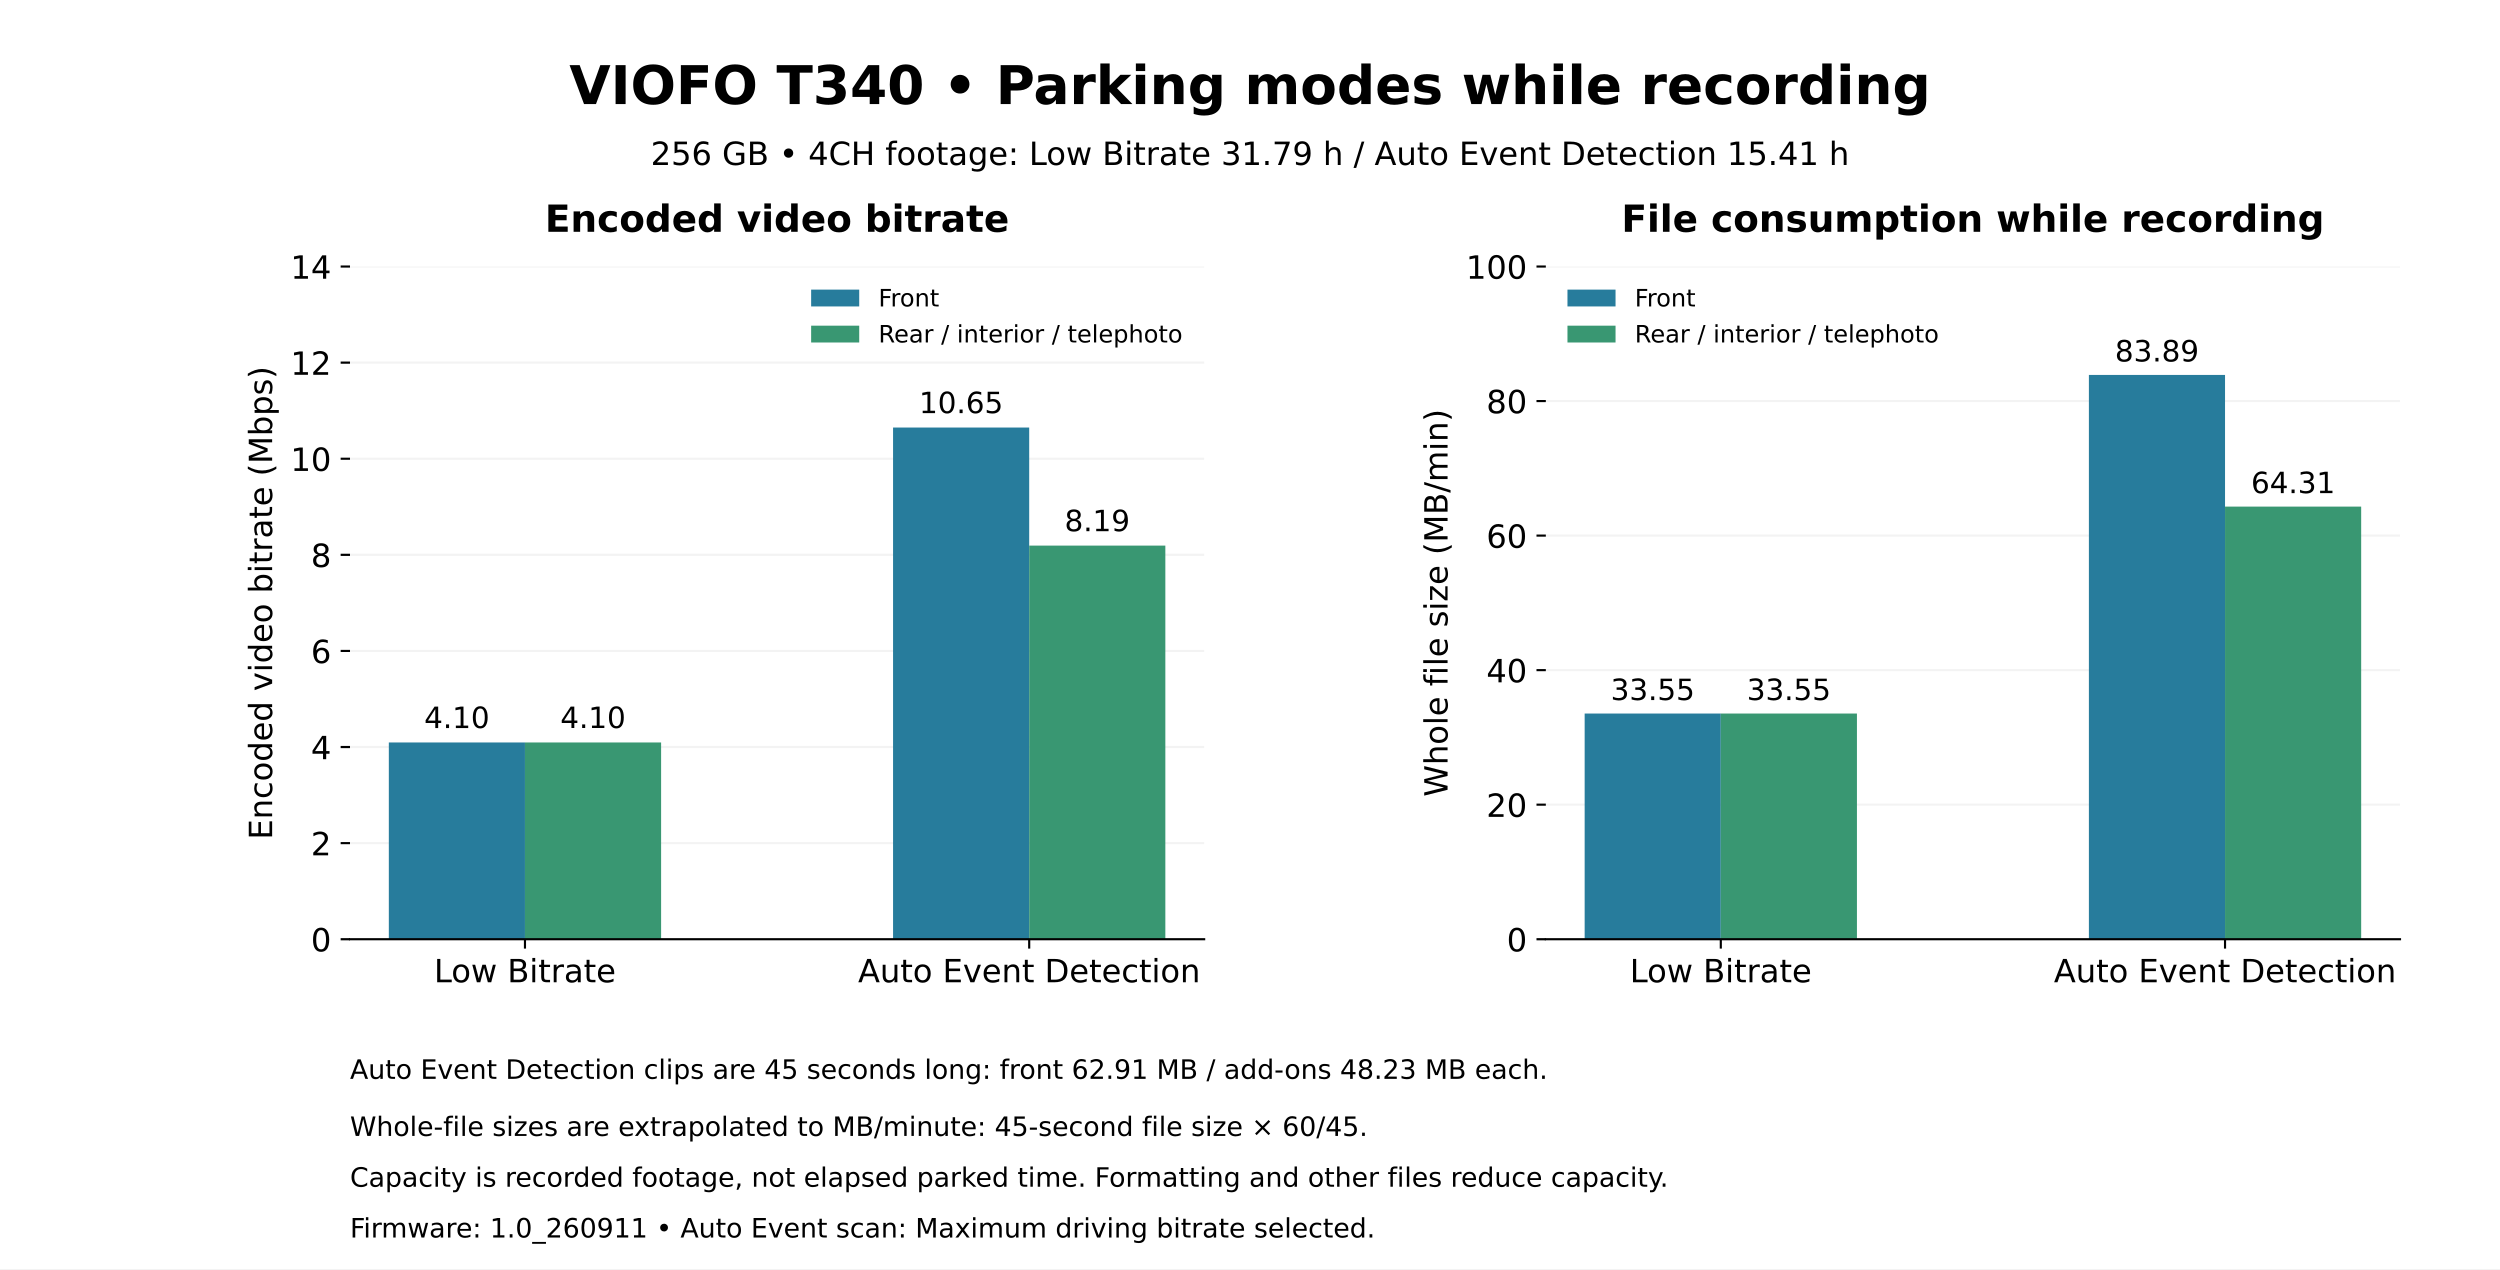
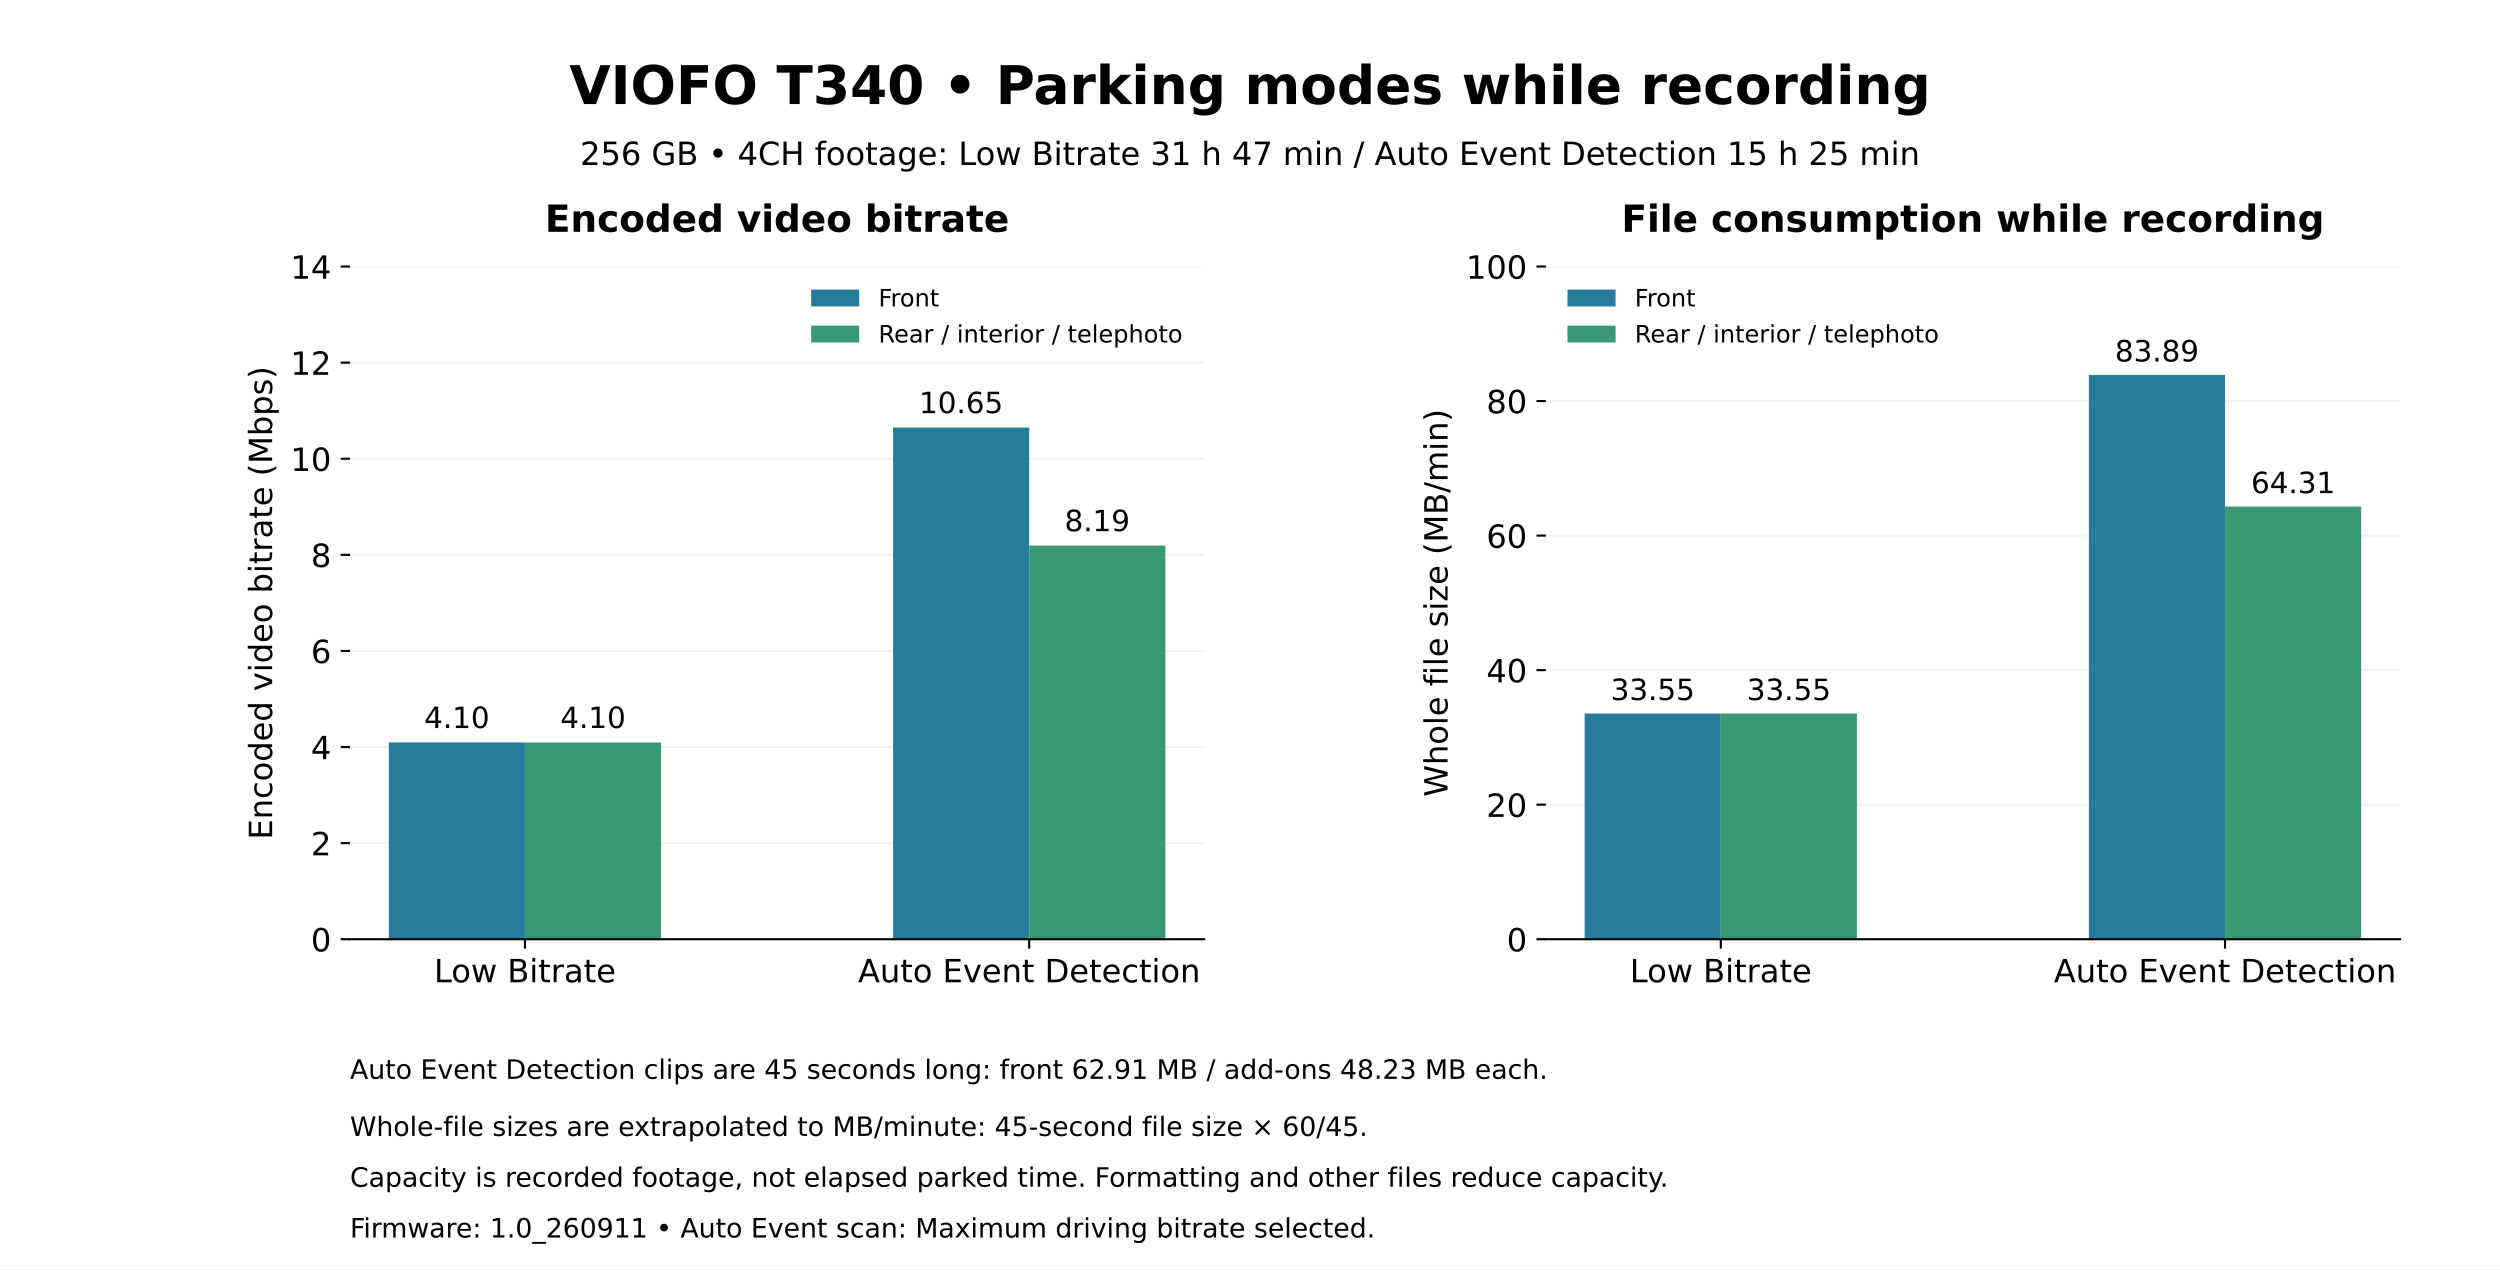
<svg xmlns="http://www.w3.org/2000/svg" xmlns:xlink="http://www.w3.org/1999/xlink" width="936pt" height="475.2pt" viewBox="0 0 936 475.2" version="1.1">
  <defs>
    <style type="text/css">*{stroke-linejoin: round; stroke-linecap: butt}</style>
  </defs>
  <g id="figure_1">
    <g id="patch_1">
      <path d="M 0 475.2 L 936 475.2 L 936 0 L 0 0 z " style="fill: #ffffff" />
    </g>
    <g id="axes_1">
      <g id="patch_2">
        <path d="M 131.04 351.648 L 450.84 351.648 L 450.84 99.792 L 131.04 99.792 z " style="fill: #ffffff" />
      </g>
      <g id="matplotlib.axis_1">
        <g id="xtick_1">
          <g id="line2d_1">
            <defs>
-               <path id="mcb8193b33c" d="M 0 0 L 0 3.5 " style="stroke: #000000; stroke-width: 0.8" />
+               <path id="m554a5c58e3" d="M 0 0 L 0 3.5 " style="stroke: #000000; stroke-width: 0.8" />
            </defs>
            <g>
-               <use xlink:href="#mcb8193b33c" x="196.548" y="351.648" style="stroke: #000000; stroke-width: 0.8" />
+               <use xlink:href="#m554a5c58e3" x="196.548" y="351.648" style="stroke: #000000; stroke-width: 0.8" />
            </g>
          </g>
          <g id="text_1">
            <text style="font-size: 12px; font-family: 'DejaVu Sans'; text-anchor: middle" x="196.548" y="367.766" transform="rotate(-0 196.548 367.7661)">Low Bitrate</text>
          </g>
        </g>
        <g id="xtick_2">
          <g id="line2d_2">
            <g>
-               <use xlink:href="#mcb8193b33c" x="385.332" y="351.648" style="stroke: #000000; stroke-width: 0.8" />
+               <use xlink:href="#m554a5c58e3" x="385.332" y="351.648" style="stroke: #000000; stroke-width: 0.8" />
            </g>
          </g>
          <g id="text_2">
            <text style="font-size: 12px; font-family: 'DejaVu Sans'; text-anchor: middle" x="385.332" y="367.766" transform="rotate(-0 385.332 367.7661)">Auto Event Detection</text>
          </g>
        </g>
      </g>
      <g id="matplotlib.axis_2">
        <g id="ytick_1">
          <g id="line2d_3">
-             <path d="M 131.04 351.648 L 450.84 351.648 " clip-path="url(#pc3b663faa5)" style="fill: none; stroke: #b0b0b0; stroke-opacity: 0.16; stroke-width: 0.8; stroke-linecap: square" />
+             <path d="M 131.04 351.648 L 450.84 351.648 " clip-path="url(#p5f983e5bab)" style="fill: none; stroke: #b0b0b0; stroke-opacity: 0.16; stroke-width: 0.8; stroke-linecap: square" />
          </g>
          <g id="line2d_4">
            <defs>
-               <path id="m81f1b385c8" d="M 0 0 L -3.5 0 " style="stroke: #000000; stroke-width: 0.8" />
+               <path id="m8cc8bfbf74" d="M 0 0 L -3.5 0 " style="stroke: #000000; stroke-width: 0.8" />
            </defs>
            <g>
-               <use xlink:href="#m81f1b385c8" x="131.04" y="351.648" style="stroke: #000000; stroke-width: 0.8" />
+               <use xlink:href="#m8cc8bfbf74" x="131.04" y="351.648" style="stroke: #000000; stroke-width: 0.8" />
            </g>
          </g>
          <g id="text_3">
            <text style="font-size: 12px; font-family: 'DejaVu Sans'; text-anchor: end" x="124.04" y="356.207" transform="rotate(-0 124.04 356.2066)">0</text>
          </g>
        </g>
        <g id="ytick_2">
          <g id="line2d_5">
-             <path d="M 131.04 315.669 L 450.84 315.669 " clip-path="url(#pc3b663faa5)" style="fill: none; stroke: #b0b0b0; stroke-opacity: 0.16; stroke-width: 0.8; stroke-linecap: square" />
+             <path d="M 131.04 315.669 L 450.84 315.669 " clip-path="url(#p5f983e5bab)" style="fill: none; stroke: #b0b0b0; stroke-opacity: 0.16; stroke-width: 0.8; stroke-linecap: square" />
          </g>
          <g id="line2d_6">
            <g>
-               <use xlink:href="#m81f1b385c8" x="131.04" y="315.669" style="stroke: #000000; stroke-width: 0.8" />
+               <use xlink:href="#m8cc8bfbf74" x="131.04" y="315.669" style="stroke: #000000; stroke-width: 0.8" />
            </g>
          </g>
          <g id="text_4">
            <text style="font-size: 12px; font-family: 'DejaVu Sans'; text-anchor: end" x="124.04" y="320.227" transform="rotate(-0 124.04 320.2272)">2</text>
          </g>
        </g>
        <g id="ytick_3">
          <g id="line2d_7">
-             <path d="M 131.04 279.689 L 450.84 279.689 " clip-path="url(#pc3b663faa5)" style="fill: none; stroke: #b0b0b0; stroke-opacity: 0.16; stroke-width: 0.8; stroke-linecap: square" />
+             <path d="M 131.04 279.689 L 450.84 279.689 " clip-path="url(#p5f983e5bab)" style="fill: none; stroke: #b0b0b0; stroke-opacity: 0.16; stroke-width: 0.8; stroke-linecap: square" />
          </g>
          <g id="line2d_8">
            <g>
-               <use xlink:href="#m81f1b385c8" x="131.04" y="279.689" style="stroke: #000000; stroke-width: 0.8" />
+               <use xlink:href="#m8cc8bfbf74" x="131.04" y="279.689" style="stroke: #000000; stroke-width: 0.8" />
            </g>
          </g>
          <g id="text_5">
            <text style="font-size: 12px; font-family: 'DejaVu Sans'; text-anchor: end" x="124.04" y="284.248" transform="rotate(-0 124.04 284.2477)">4</text>
          </g>
        </g>
        <g id="ytick_4">
          <g id="line2d_9">
-             <path d="M 131.04 243.71 L 450.84 243.71 " clip-path="url(#pc3b663faa5)" style="fill: none; stroke: #b0b0b0; stroke-opacity: 0.16; stroke-width: 0.8; stroke-linecap: square" />
+             <path d="M 131.04 243.71 L 450.84 243.71 " clip-path="url(#p5f983e5bab)" style="fill: none; stroke: #b0b0b0; stroke-opacity: 0.16; stroke-width: 0.8; stroke-linecap: square" />
          </g>
          <g id="line2d_10">
            <g>
-               <use xlink:href="#m81f1b385c8" x="131.04" y="243.71" style="stroke: #000000; stroke-width: 0.8" />
+               <use xlink:href="#m8cc8bfbf74" x="131.04" y="243.71" style="stroke: #000000; stroke-width: 0.8" />
            </g>
          </g>
          <g id="text_6">
            <text style="font-size: 12px; font-family: 'DejaVu Sans'; text-anchor: end" x="124.04" y="248.268" transform="rotate(-0 124.04 248.2683)">6</text>
          </g>
        </g>
        <g id="ytick_5">
          <g id="line2d_11">
-             <path d="M 131.04 207.73 L 450.84 207.73 " clip-path="url(#pc3b663faa5)" style="fill: none; stroke: #b0b0b0; stroke-opacity: 0.16; stroke-width: 0.8; stroke-linecap: square" />
+             <path d="M 131.04 207.73 L 450.84 207.73 " clip-path="url(#p5f983e5bab)" style="fill: none; stroke: #b0b0b0; stroke-opacity: 0.16; stroke-width: 0.8; stroke-linecap: square" />
          </g>
          <g id="line2d_12">
            <g>
-               <use xlink:href="#m81f1b385c8" x="131.04" y="207.73" style="stroke: #000000; stroke-width: 0.8" />
+               <use xlink:href="#m8cc8bfbf74" x="131.04" y="207.73" style="stroke: #000000; stroke-width: 0.8" />
            </g>
          </g>
          <g id="text_7">
            <text style="font-size: 12px; font-family: 'DejaVu Sans'; text-anchor: end" x="124.04" y="212.289" transform="rotate(-0 124.04 212.2889)">8</text>
          </g>
        </g>
        <g id="ytick_6">
          <g id="line2d_13">
-             <path d="M 131.04 171.751 L 450.84 171.751 " clip-path="url(#pc3b663faa5)" style="fill: none; stroke: #b0b0b0; stroke-opacity: 0.16; stroke-width: 0.8; stroke-linecap: square" />
+             <path d="M 131.04 171.751 L 450.84 171.751 " clip-path="url(#p5f983e5bab)" style="fill: none; stroke: #b0b0b0; stroke-opacity: 0.16; stroke-width: 0.8; stroke-linecap: square" />
          </g>
          <g id="line2d_14">
            <g>
-               <use xlink:href="#m81f1b385c8" x="131.04" y="171.751" style="stroke: #000000; stroke-width: 0.8" />
+               <use xlink:href="#m8cc8bfbf74" x="131.04" y="171.751" style="stroke: #000000; stroke-width: 0.8" />
            </g>
          </g>
          <g id="text_8">
            <text style="font-size: 12px; font-family: 'DejaVu Sans'; text-anchor: end" x="124.04" y="176.309" transform="rotate(-0 124.04 176.3095)">10</text>
          </g>
        </g>
        <g id="ytick_7">
          <g id="line2d_15">
-             <path d="M 131.04 135.771 L 450.84 135.771 " clip-path="url(#pc3b663faa5)" style="fill: none; stroke: #b0b0b0; stroke-opacity: 0.16; stroke-width: 0.8; stroke-linecap: square" />
+             <path d="M 131.04 135.771 L 450.84 135.771 " clip-path="url(#p5f983e5bab)" style="fill: none; stroke: #b0b0b0; stroke-opacity: 0.16; stroke-width: 0.8; stroke-linecap: square" />
          </g>
          <g id="line2d_16">
            <g>
-               <use xlink:href="#m81f1b385c8" x="131.04" y="135.771" style="stroke: #000000; stroke-width: 0.8" />
+               <use xlink:href="#m8cc8bfbf74" x="131.04" y="135.771" style="stroke: #000000; stroke-width: 0.8" />
            </g>
          </g>
          <g id="text_9">
            <text style="font-size: 12px; font-family: 'DejaVu Sans'; text-anchor: end" x="124.04" y="140.33" transform="rotate(-0 124.04 140.33)">12</text>
          </g>
        </g>
        <g id="ytick_8">
          <g id="line2d_17">
-             <path d="M 131.04 99.792 L 450.84 99.792 " clip-path="url(#pc3b663faa5)" style="fill: none; stroke: #b0b0b0; stroke-opacity: 0.16; stroke-width: 0.8; stroke-linecap: square" />
+             <path d="M 131.04 99.792 L 450.84 99.792 " clip-path="url(#p5f983e5bab)" style="fill: none; stroke: #b0b0b0; stroke-opacity: 0.16; stroke-width: 0.8; stroke-linecap: square" />
          </g>
          <g id="line2d_18">
            <g>
-               <use xlink:href="#m81f1b385c8" x="131.04" y="99.792" style="stroke: #000000; stroke-width: 0.8" />
+               <use xlink:href="#m8cc8bfbf74" x="131.04" y="99.792" style="stroke: #000000; stroke-width: 0.8" />
            </g>
          </g>
          <g id="text_10">
            <text style="font-size: 12px; font-family: 'DejaVu Sans'; text-anchor: end" x="124.04" y="104.351" transform="rotate(-0 124.04 104.3506)">14</text>
          </g>
        </g>
        <g id="text_11">
          <text style="font-size: 12px; font-family: 'DejaVu Sans'; text-anchor: middle" x="101.887" y="225.72" transform="rotate(-90 101.8872 225.72)">Encoded video bitrate (Mbps)</text>
        </g>
      </g>
      <g id="patch_3">
-         <path d="M 145.576 351.648 L 196.548 351.648 L 196.548 277.976 L 145.576 277.976 z " clip-path="url(#pc3b663faa5)" style="fill: #277c9c" />
+         <path d="M 145.576 351.648 L 196.548 351.648 L 196.548 277.976 L 145.576 277.976 z " clip-path="url(#p5f983e5bab)" style="fill: #277c9c" />
      </g>
      <g id="patch_4">
-         <path d="M 334.36 351.648 L 385.332 351.648 L 385.332 160.08 L 334.36 160.08 z " clip-path="url(#pc3b663faa5)" style="fill: #277c9c" />
+         <path d="M 334.36 351.648 L 385.332 351.648 L 385.332 160.08 L 334.36 160.08 z " clip-path="url(#p5f983e5bab)" style="fill: #277c9c" />
      </g>
      <g id="patch_5">
-         <path d="M 196.548 351.648 L 247.52 351.648 L 247.52 277.972 L 196.548 277.972 z " clip-path="url(#pc3b663faa5)" style="fill: #399772" />
+         <path d="M 196.548 351.648 L 247.52 351.648 L 247.52 277.972 L 196.548 277.972 z " clip-path="url(#p5f983e5bab)" style="fill: #399772" />
      </g>
      <g id="patch_6">
-         <path d="M 385.332 351.648 L 436.304 351.648 L 436.304 204.281 L 385.332 204.281 z " clip-path="url(#pc3b663faa5)" style="fill: #399772" />
+         <path d="M 385.332 351.648 L 436.304 351.648 L 436.304 204.281 L 385.332 204.281 z " clip-path="url(#p5f983e5bab)" style="fill: #399772" />
      </g>
      <g id="patch_7">
        <path d="M 131.04 351.648 L 450.84 351.648 " style="fill: none; stroke: #000000; stroke-width: 0.8; stroke-linejoin: miter; stroke-linecap: square" />
      </g>
      <g id="text_12">
        <text style="font-size: 11px; font-family: 'DejaVu Sans'; text-anchor: middle" x="171.062" y="272.579" transform="rotate(-0 171.0622 272.5795)">4.10</text>
      </g>
      <g id="text_13">
        <text style="font-size: 11px; font-family: 'DejaVu Sans'; text-anchor: middle" x="359.846" y="154.683" transform="rotate(-0 359.8461 154.6829)">10.65</text>
      </g>
      <g id="text_14">
        <text style="font-size: 11px; font-family: 'DejaVu Sans'; text-anchor: middle" x="222.034" y="272.575" transform="rotate(-0 222.0339 272.5748)">4.10</text>
      </g>
      <g id="text_15">
        <text style="font-size: 11px; font-family: 'DejaVu Sans'; text-anchor: middle" x="410.818" y="198.884" transform="rotate(-0 410.8178 198.8843)">8.19</text>
      </g>
      <g id="text_16">
        <text style="font-weight: 700; font-size: 14px; font-family: 'DejaVu Sans'; text-anchor: middle" x="290.94" y="86.792" transform="rotate(-0 290.94 86.792)">Encoded video bitrate</text>
      </g>
      <g id="legend_1">
        <g id="patch_8">
          <path d="M 303.691 114.731 L 321.691 114.731 L 321.691 108.431 L 303.691 108.431 z " style="fill: #277c9c" />
        </g>
        <g id="text_17">
          <text style="font-size: 9px; font-family: 'DejaVu Sans'; text-anchor: start" x="328.891" y="114.731" transform="rotate(-0 328.8914 114.7306)">Front</text>
        </g>
        <g id="patch_9">
          <path d="M 303.691 128.231 L 321.691 128.231 L 321.691 121.931 L 303.691 121.931 z " style="fill: #399772" />
        </g>
        <g id="text_18">
          <text style="font-size: 9px; font-family: 'DejaVu Sans'; text-anchor: start" x="328.891" y="128.231" transform="rotate(-0 328.8914 128.2313)">Rear / interior / telephoto</text>
        </g>
      </g>
    </g>
    <g id="axes_2">
      <g id="patch_10">
        <path d="M 578.76 351.648 L 898.56 351.648 L 898.56 99.792 L 578.76 99.792 z " style="fill: #ffffff" />
      </g>
      <g id="matplotlib.axis_3">
        <g id="xtick_3">
          <g id="line2d_19">
            <g>
-               <use xlink:href="#mcb8193b33c" x="644.268" y="351.648" style="stroke: #000000; stroke-width: 0.8" />
+               <use xlink:href="#m554a5c58e3" x="644.268" y="351.648" style="stroke: #000000; stroke-width: 0.8" />
            </g>
          </g>
          <g id="text_19">
            <text style="font-size: 12px; font-family: 'DejaVu Sans'; text-anchor: middle" x="644.268" y="367.766" transform="rotate(-0 644.268 367.7661)">Low Bitrate</text>
          </g>
        </g>
        <g id="xtick_4">
          <g id="line2d_20">
            <g>
-               <use xlink:href="#mcb8193b33c" x="833.052" y="351.648" style="stroke: #000000; stroke-width: 0.8" />
+               <use xlink:href="#m554a5c58e3" x="833.052" y="351.648" style="stroke: #000000; stroke-width: 0.8" />
            </g>
          </g>
          <g id="text_20">
            <text style="font-size: 12px; font-family: 'DejaVu Sans'; text-anchor: middle" x="833.052" y="367.766" transform="rotate(-0 833.052 367.7661)">Auto Event Detection</text>
          </g>
        </g>
      </g>
      <g id="matplotlib.axis_4">
        <g id="ytick_9">
          <g id="line2d_21">
-             <path d="M 578.76 351.648 L 898.56 351.648 " clip-path="url(#pa426c93a91)" style="fill: none; stroke: #b0b0b0; stroke-opacity: 0.16; stroke-width: 0.8; stroke-linecap: square" />
+             <path d="M 578.76 351.648 L 898.56 351.648 " clip-path="url(#p5cb1234413)" style="fill: none; stroke: #b0b0b0; stroke-opacity: 0.16; stroke-width: 0.8; stroke-linecap: square" />
          </g>
          <g id="line2d_22">
            <g>
-               <use xlink:href="#m81f1b385c8" x="578.76" y="351.648" style="stroke: #000000; stroke-width: 0.8" />
+               <use xlink:href="#m8cc8bfbf74" x="578.76" y="351.648" style="stroke: #000000; stroke-width: 0.8" />
            </g>
          </g>
          <g id="text_21">
            <text style="font-size: 12px; font-family: 'DejaVu Sans'; text-anchor: end" x="571.76" y="356.207" transform="rotate(-0 571.76 356.2066)">0</text>
          </g>
        </g>
        <g id="ytick_10">
          <g id="line2d_23">
-             <path d="M 578.76 301.277 L 898.56 301.277 " clip-path="url(#pa426c93a91)" style="fill: none; stroke: #b0b0b0; stroke-opacity: 0.16; stroke-width: 0.8; stroke-linecap: square" />
+             <path d="M 578.76 301.277 L 898.56 301.277 " clip-path="url(#p5cb1234413)" style="fill: none; stroke: #b0b0b0; stroke-opacity: 0.16; stroke-width: 0.8; stroke-linecap: square" />
          </g>
          <g id="line2d_24">
            <g>
-               <use xlink:href="#m81f1b385c8" x="578.76" y="301.277" style="stroke: #000000; stroke-width: 0.8" />
+               <use xlink:href="#m8cc8bfbf74" x="578.76" y="301.277" style="stroke: #000000; stroke-width: 0.8" />
            </g>
          </g>
          <g id="text_22">
            <text style="font-size: 12px; font-family: 'DejaVu Sans'; text-anchor: end" x="571.76" y="305.835" transform="rotate(-0 571.76 305.8354)">20</text>
          </g>
        </g>
        <g id="ytick_11">
          <g id="line2d_25">
-             <path d="M 578.76 250.906 L 898.56 250.906 " clip-path="url(#pa426c93a91)" style="fill: none; stroke: #b0b0b0; stroke-opacity: 0.16; stroke-width: 0.8; stroke-linecap: square" />
+             <path d="M 578.76 250.906 L 898.56 250.906 " clip-path="url(#p5cb1234413)" style="fill: none; stroke: #b0b0b0; stroke-opacity: 0.16; stroke-width: 0.8; stroke-linecap: square" />
          </g>
          <g id="line2d_26">
            <g>
-               <use xlink:href="#m81f1b385c8" x="578.76" y="250.906" style="stroke: #000000; stroke-width: 0.8" />
+               <use xlink:href="#m8cc8bfbf74" x="578.76" y="250.906" style="stroke: #000000; stroke-width: 0.8" />
            </g>
          </g>
          <g id="text_23">
            <text style="font-size: 12px; font-family: 'DejaVu Sans'; text-anchor: end" x="571.76" y="255.464" transform="rotate(-0 571.76 255.4642)">40</text>
          </g>
        </g>
        <g id="ytick_12">
          <g id="line2d_27">
-             <path d="M 578.76 200.534 L 898.56 200.534 " clip-path="url(#pa426c93a91)" style="fill: none; stroke: #b0b0b0; stroke-opacity: 0.16; stroke-width: 0.8; stroke-linecap: square" />
+             <path d="M 578.76 200.534 L 898.56 200.534 " clip-path="url(#p5cb1234413)" style="fill: none; stroke: #b0b0b0; stroke-opacity: 0.16; stroke-width: 0.8; stroke-linecap: square" />
          </g>
          <g id="line2d_28">
            <g>
-               <use xlink:href="#m81f1b385c8" x="578.76" y="200.534" style="stroke: #000000; stroke-width: 0.8" />
+               <use xlink:href="#m8cc8bfbf74" x="578.76" y="200.534" style="stroke: #000000; stroke-width: 0.8" />
            </g>
          </g>
          <g id="text_24">
            <text style="font-size: 12px; font-family: 'DejaVu Sans'; text-anchor: end" x="571.76" y="205.093" transform="rotate(-0 571.76 205.093)">60</text>
          </g>
        </g>
        <g id="ytick_13">
          <g id="line2d_29">
-             <path d="M 578.76 150.163 L 898.56 150.163 " clip-path="url(#pa426c93a91)" style="fill: none; stroke: #b0b0b0; stroke-opacity: 0.16; stroke-width: 0.8; stroke-linecap: square" />
+             <path d="M 578.76 150.163 L 898.56 150.163 " clip-path="url(#p5cb1234413)" style="fill: none; stroke: #b0b0b0; stroke-opacity: 0.16; stroke-width: 0.8; stroke-linecap: square" />
          </g>
          <g id="line2d_30">
            <g>
-               <use xlink:href="#m81f1b385c8" x="578.76" y="150.163" style="stroke: #000000; stroke-width: 0.8" />
+               <use xlink:href="#m8cc8bfbf74" x="578.76" y="150.163" style="stroke: #000000; stroke-width: 0.8" />
            </g>
          </g>
          <g id="text_25">
            <text style="font-size: 12px; font-family: 'DejaVu Sans'; text-anchor: end" x="571.76" y="154.722" transform="rotate(-0 571.76 154.7218)">80</text>
          </g>
        </g>
        <g id="ytick_14">
          <g id="line2d_31">
-             <path d="M 578.76 99.792 L 898.56 99.792 " clip-path="url(#pa426c93a91)" style="fill: none; stroke: #b0b0b0; stroke-opacity: 0.16; stroke-width: 0.8; stroke-linecap: square" />
+             <path d="M 578.76 99.792 L 898.56 99.792 " clip-path="url(#p5cb1234413)" style="fill: none; stroke: #b0b0b0; stroke-opacity: 0.16; stroke-width: 0.8; stroke-linecap: square" />
          </g>
          <g id="line2d_32">
            <g>
-               <use xlink:href="#m81f1b385c8" x="578.76" y="99.792" style="stroke: #000000; stroke-width: 0.8" />
+               <use xlink:href="#m8cc8bfbf74" x="578.76" y="99.792" style="stroke: #000000; stroke-width: 0.8" />
            </g>
          </g>
          <g id="text_26">
            <text style="font-size: 12px; font-family: 'DejaVu Sans'; text-anchor: end" x="571.76" y="104.351" transform="rotate(-0 571.76 104.3506)">100</text>
          </g>
        </g>
        <g id="text_27">
          <text style="font-size: 12px; font-family: 'DejaVu Sans'; text-anchor: middle" x="541.972" y="225.72" transform="rotate(-90 541.9722 225.72)">Whole file size (MB/min)</text>
        </g>
      </g>
      <g id="patch_11">
-         <path d="M 593.296 351.648 L 644.268 351.648 L 644.268 267.139 L 593.296 267.139 z " clip-path="url(#pa426c93a91)" style="fill: #277c9c" />
+         <path d="M 593.296 351.648 L 644.268 351.648 L 644.268 267.139 L 593.296 267.139 z " clip-path="url(#p5cb1234413)" style="fill: #277c9c" />
      </g>
      <g id="patch_12">
-         <path d="M 782.08 351.648 L 833.052 351.648 L 833.052 140.376 L 782.08 140.376 z " clip-path="url(#pa426c93a91)" style="fill: #277c9c" />
+         <path d="M 782.08 351.648 L 833.052 351.648 L 833.052 140.376 L 782.08 140.376 z " clip-path="url(#p5cb1234413)" style="fill: #277c9c" />
      </g>
      <g id="patch_13">
-         <path d="M 644.268 351.648 L 695.24 351.648 L 695.24 267.139 L 644.268 267.139 z " clip-path="url(#pa426c93a91)" style="fill: #399772" />
+         <path d="M 644.268 351.648 L 695.24 351.648 L 695.24 267.139 L 644.268 267.139 z " clip-path="url(#p5cb1234413)" style="fill: #399772" />
      </g>
      <g id="patch_14">
-         <path d="M 833.052 351.648 L 884.024 351.648 L 884.024 189.673 L 833.052 189.673 z " clip-path="url(#pa426c93a91)" style="fill: #399772" />
+         <path d="M 833.052 351.648 L 884.024 351.648 L 884.024 189.673 L 833.052 189.673 z " clip-path="url(#p5cb1234413)" style="fill: #399772" />
      </g>
      <g id="patch_15">
        <path d="M 578.76 351.648 L 898.56 351.648 " style="fill: none; stroke: #000000; stroke-width: 0.8; stroke-linejoin: miter; stroke-linecap: square" />
      </g>
      <g id="text_28">
        <text style="font-size: 11px; font-family: 'DejaVu Sans'; text-anchor: middle" x="618.782" y="262.102" transform="rotate(-0 618.7822 262.102)">33.55</text>
      </g>
      <g id="text_29">
        <text style="font-size: 11px; font-family: 'DejaVu Sans'; text-anchor: middle" x="807.566" y="135.339" transform="rotate(-0 807.5661 135.3388)">83.89</text>
      </g>
      <g id="text_30">
        <text style="font-size: 11px; font-family: 'DejaVu Sans'; text-anchor: middle" x="669.754" y="262.102" transform="rotate(-0 669.7539 262.102)">33.55</text>
      </g>
      <g id="text_31">
        <text style="font-size: 11px; font-family: 'DejaVu Sans'; text-anchor: middle" x="858.538" y="184.636" transform="rotate(-0 858.5378 184.6356)">64.31</text>
      </g>
      <g id="text_32">
        <text style="font-weight: 700; font-size: 14px; font-family: 'DejaVu Sans'; text-anchor: middle" x="738.66" y="86.792" transform="rotate(-0 738.66 86.792)">File consumption while recording</text>
      </g>
      <g id="legend_2">
        <g id="patch_16">
          <path d="M 586.86 114.731 L 604.86 114.731 L 604.86 108.431 L 586.86 108.431 z " style="fill: #277c9c" />
        </g>
        <g id="text_33">
          <text style="font-size: 9px; font-family: 'DejaVu Sans'; text-anchor: start" x="612.06" y="114.731" transform="rotate(-0 612.06 114.7306)">Front</text>
        </g>
        <g id="patch_17">
          <path d="M 586.86 128.231 L 604.86 128.231 L 604.86 121.931 L 586.86 121.931 z " style="fill: #399772" />
        </g>
        <g id="text_34">
          <text style="font-size: 9px; font-family: 'DejaVu Sans'; text-anchor: start" x="612.06" y="128.231" transform="rotate(-0 612.06 128.2313)">Rear / interior / telephoto</text>
        </g>
      </g>
    </g>
    <g id="text_35">
      <text style="font-weight: 700; font-size: 20px; font-family: 'DejaVu Sans'; text-anchor: middle" x="468" y="38.957" transform="rotate(-0 468 38.95687)">VIOFO T340 • Parking modes while recording</text>
    </g>
    <g id="text_36">
-       <text style="font-size: 12px; font-family: 'DejaVu Sans'; text-anchor: middle" x="468" y="61.776" transform="rotate(-0 468 61.776)">256 GB • 4CH footage: Low Bitrate 31.79 h / Auto Event Detection 15.41 h</text>
+       <text style="font-size: 12px; font-family: 'DejaVu Sans'; text-anchor: middle" x="468" y="61.776" transform="rotate(-0 468 61.776)">256 GB • 4CH footage: Low Bitrate 31 h 47 min / Auto Event Detection 15 h 25 min</text>
    </g>
    <g id="text_37">
      <text style="font-size: 10px; font-family: 'DejaVu Sans'; text-anchor: start" x="131.04" y="403.92" transform="rotate(-0 131.04 403.92)">Auto Event Detection clips are 45 seconds long: front 62.91 MB / add-ons 48.23 MB each.</text>
    </g>
    <g id="text_38">
      <text style="font-size: 10px; font-family: 'DejaVu Sans'; text-anchor: start" x="131.04" y="425.304" transform="rotate(-0 131.04 425.304)">Whole-file sizes are extrapolated to MB/minute: 45-second file size × 60/45.</text>
    </g>
    <g id="text_39">
      <text style="font-size: 10px; font-family: 'DejaVu Sans'; text-anchor: start" x="131.04" y="444.312" transform="rotate(-0 131.04 444.312)">Capacity is recorded footage, not elapsed parked time. Formatting and other files reduce capacity.</text>
    </g>
    <g id="text_40">
      <text style="font-size: 10px; font-family: 'DejaVu Sans'; text-anchor: start" x="131.04" y="463.32" transform="rotate(-0 131.04 463.32)">Firmware: 1.0_260911 • Auto Event scan: Maximum driving bitrate selected.</text>
    </g>
  </g>
  <defs>
-     <clipPath id="pc3b663faa5">
+     <clipPath id="p5f983e5bab">
      <rect x="131.04" y="99.792" width="319.8" height="251.856" />
    </clipPath>
-     <clipPath id="pa426c93a91">
+     <clipPath id="p5cb1234413">
      <rect x="578.76" y="99.792" width="319.8" height="251.856" />
    </clipPath>
  </defs>
</svg>
